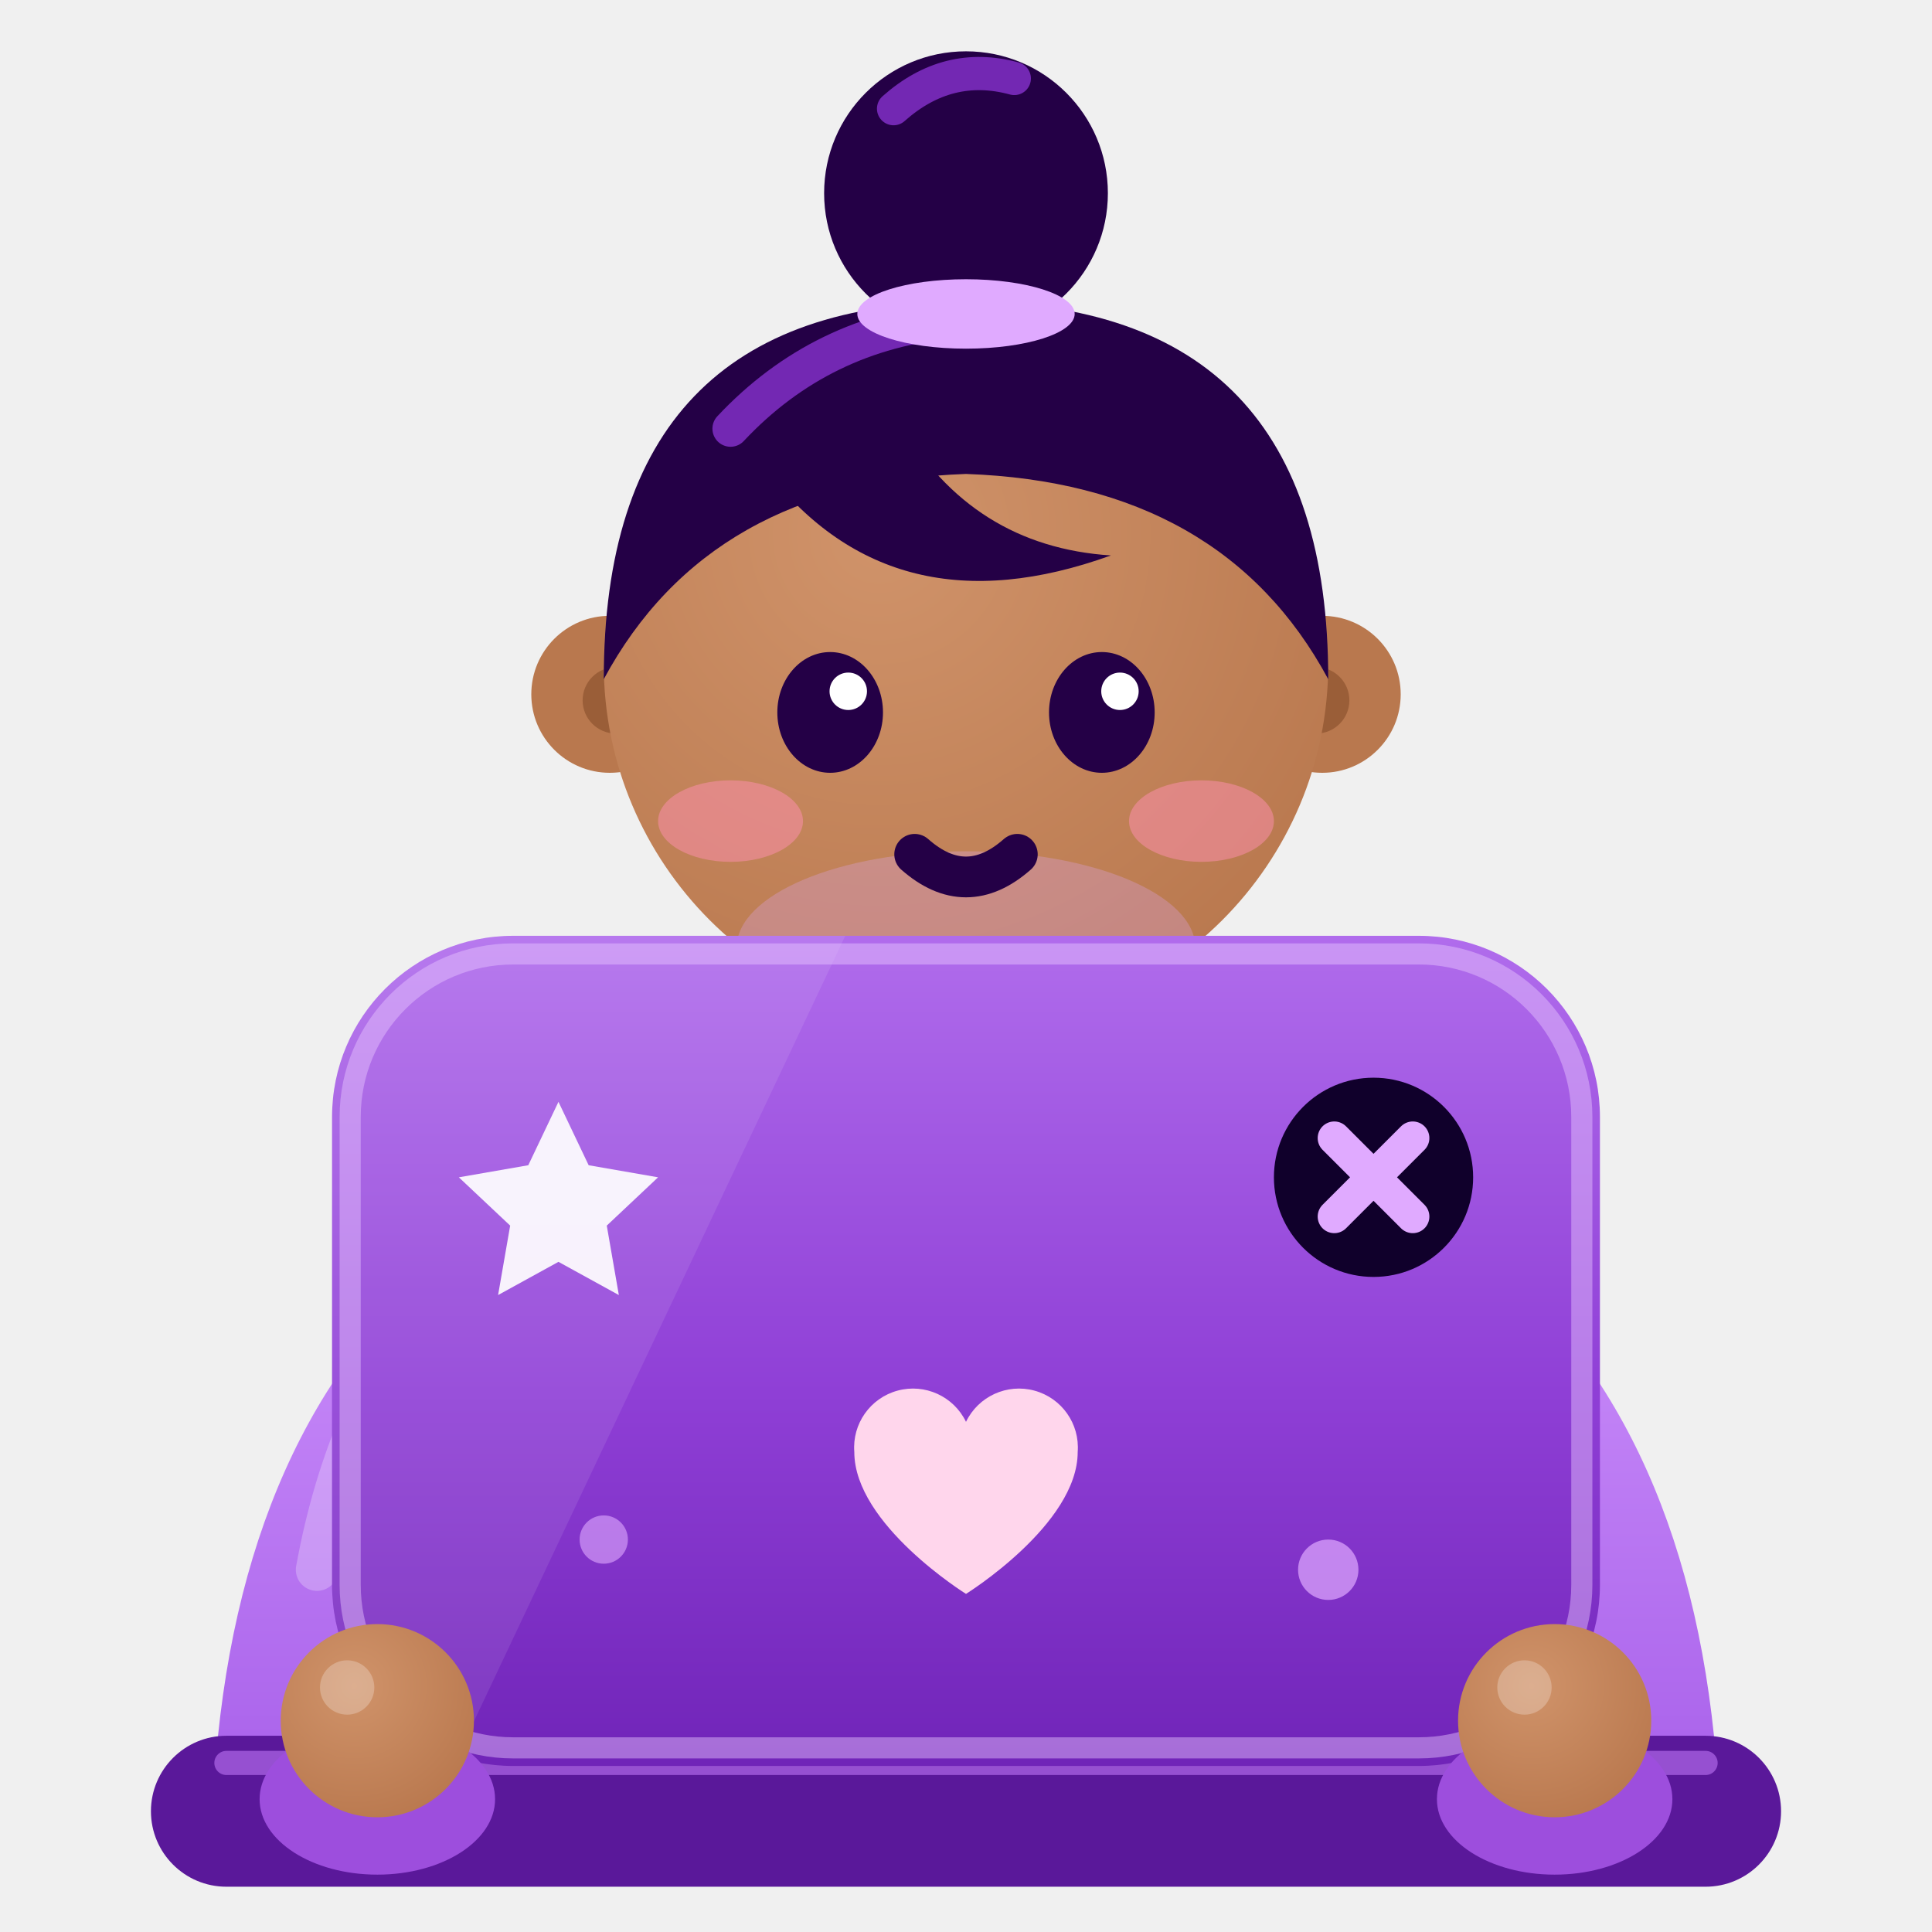
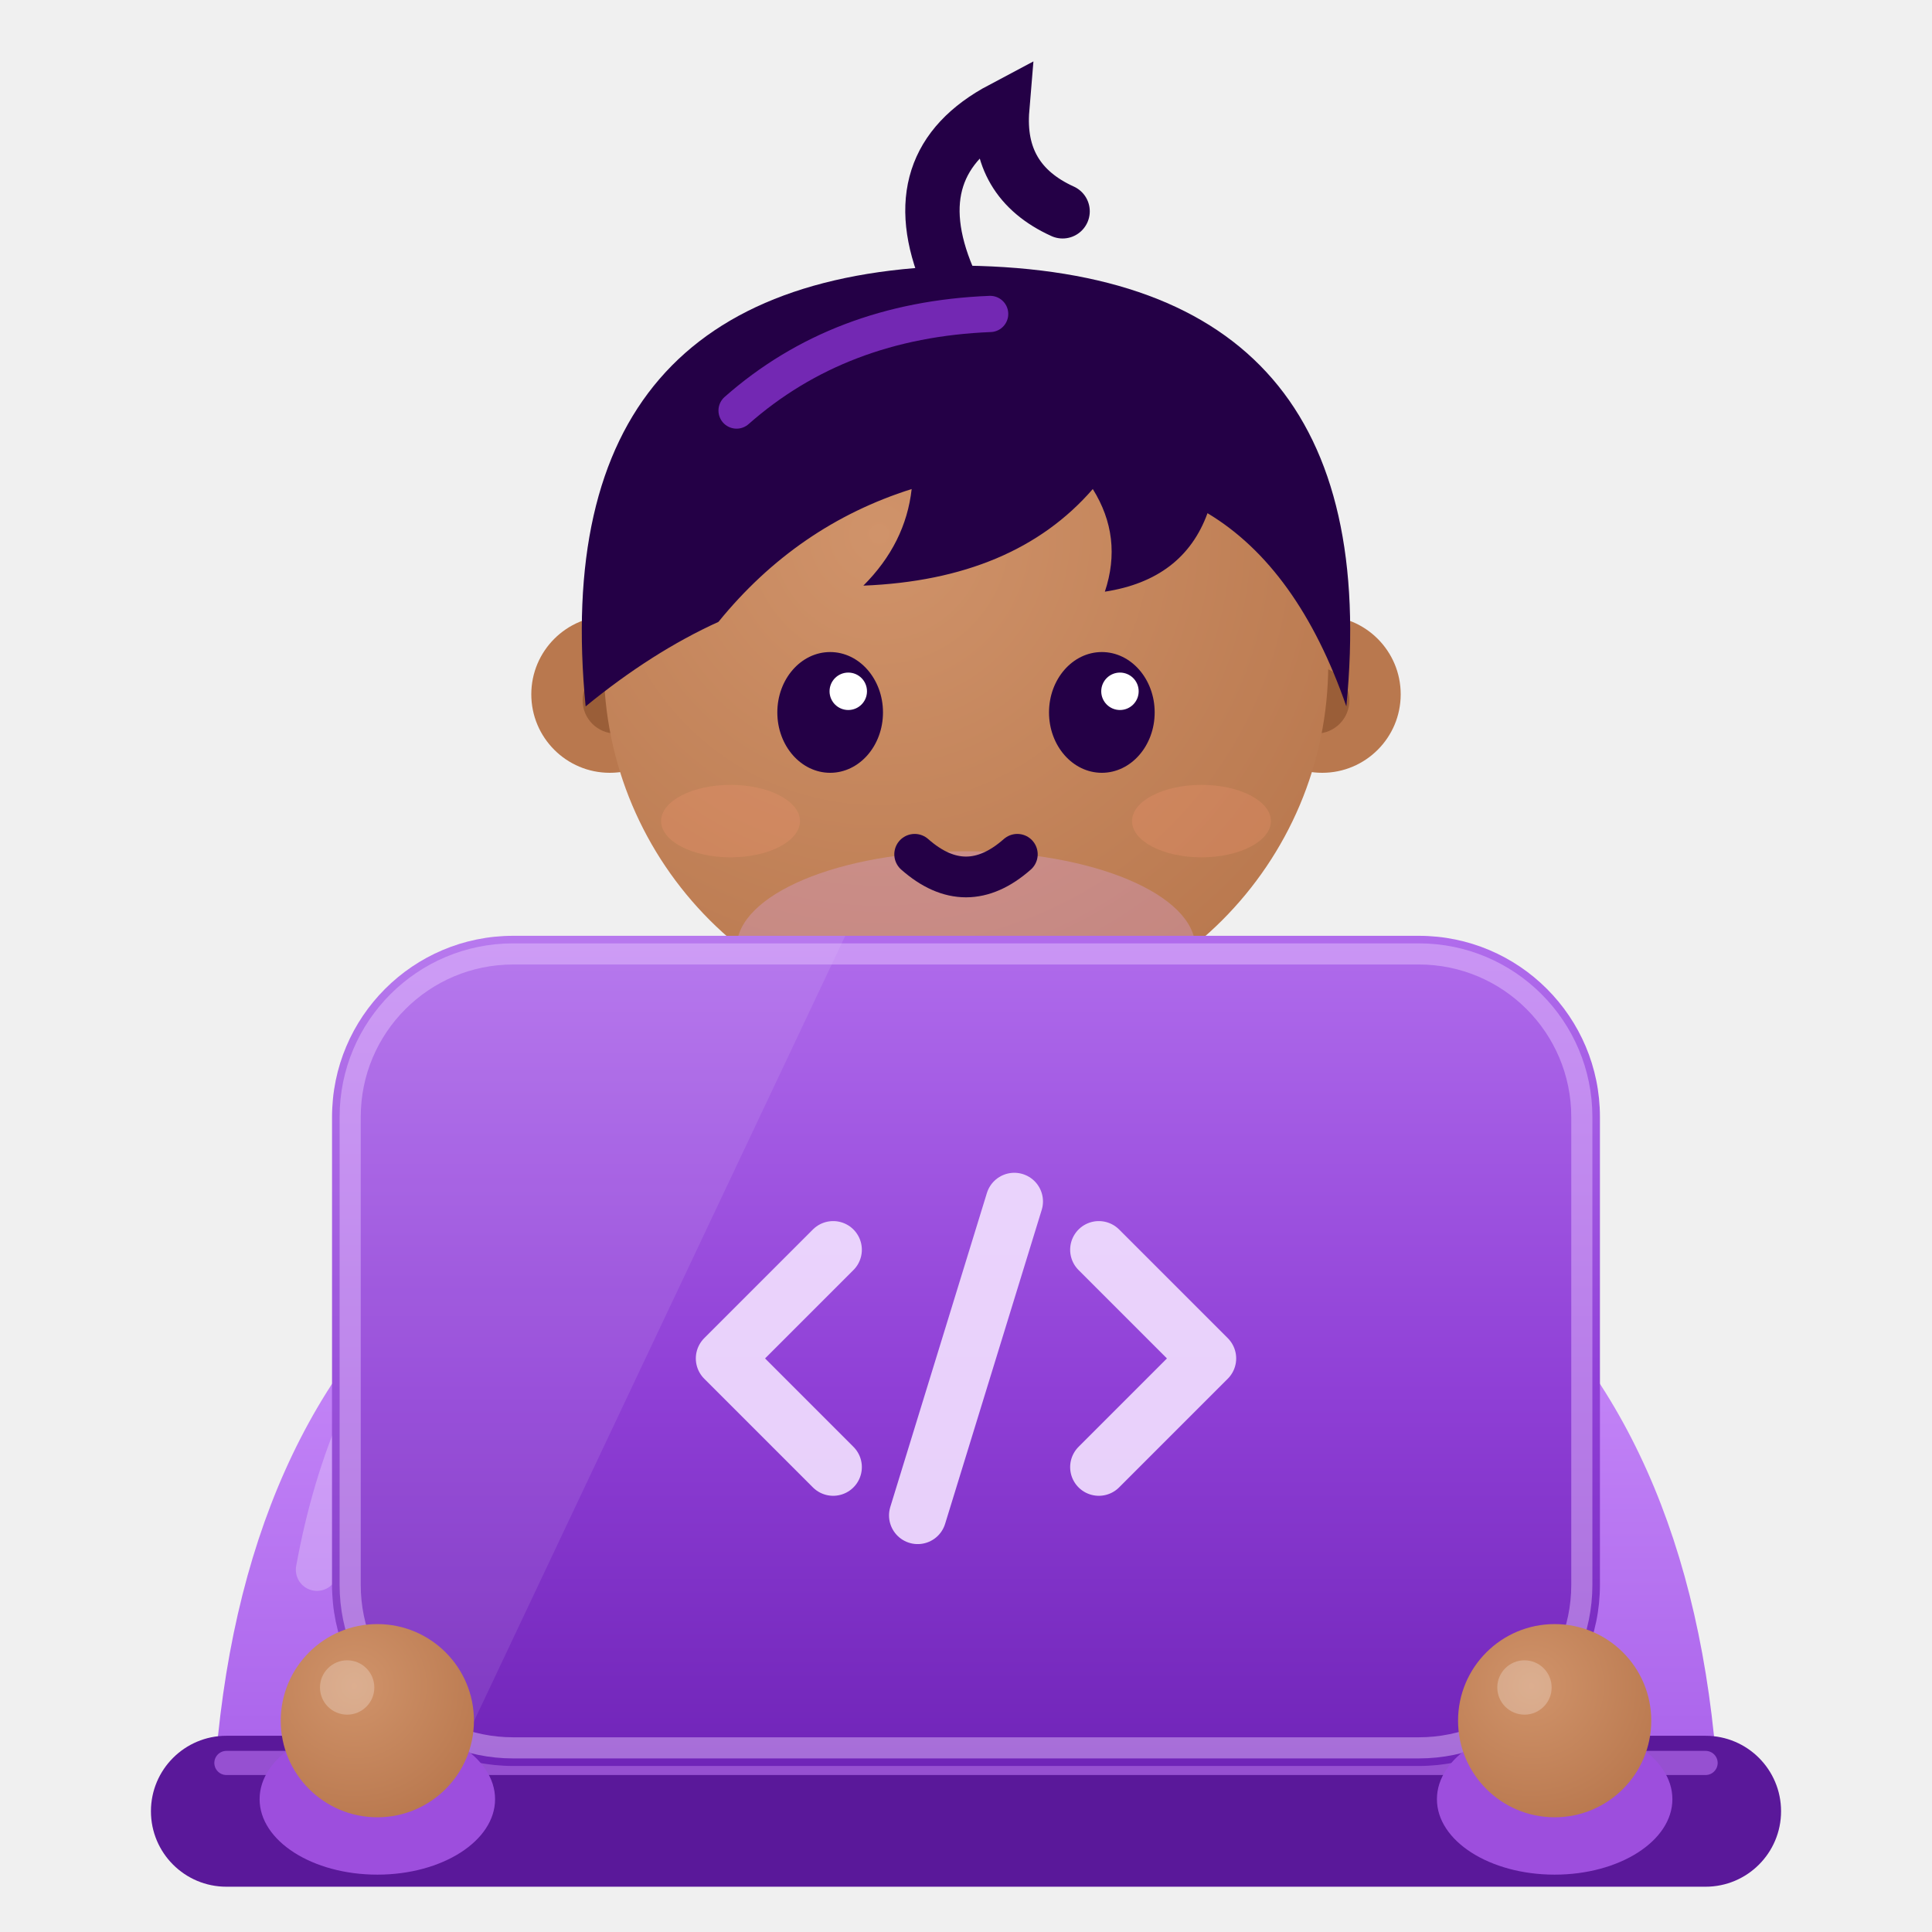
<svg xmlns="http://www.w3.org/2000/svg" viewBox="0 -8 64 64">
  <style>
    /* A few taps on the keys when the logo loads. */
    .hand { animation: tap .22s ease-in-out .3s 8 alternate; }
    .hand.r { animation-delay: .41s; }
    @keyframes tap { to { transform: translateY(-2.2px); } }
    @media (prefers-reduced-motion: reduce) { .hand { animation: none; } }
  </style>
  <defs>
    <linearGradient id="m-lid" x1="0" y1="0" x2="0" y2="1">
      <stop offset="0" stop-color="#b06cec" />
      <stop offset=".55" stop-color="#8f3fd6" />
      <stop offset="1" stop-color="#7024b8" />
    </linearGradient>
    <linearGradient id="m-hood" x1="0" y1="0" x2="0" y2="1">
      <stop offset="0" stop-color="#d49bff" />
      <stop offset="1" stop-color="#a45be8" />
    </linearGradient>
    <radialGradient id="m-skin" cx=".38" cy=".32" r=".75">
      <stop offset="0" stop-color="#d0936a" />
      <stop offset="1" stop-color="#b9784e" />
    </radialGradient>
    <radialGradient id="m-shadow">
      <stop offset="0" stop-color="#3c096c" stop-opacity=".28" />
      <stop offset="1" stop-color="#3c096c" stop-opacity="0" />
    </radialGradient>
    <clipPath id="m-lidclip">
      <rect x="11" y="23" width="42" height="27.5" rx="6" />
    </clipPath>
  </defs>
  <g>
    <path d="M7 54q0-25 25-26 25 1 25 26z" fill="url(#m-hood)" />
    <path d="M10.5 44q2-11 12-14.5" stroke="#fff" stroke-width="1.4" opacity=".25" fill="none" stroke-linecap="round" />
    <g>
      <circle cx="20.2" cy="15" r="2.6" fill="#b9784e" />
      <circle cx="43.8" cy="15" r="2.6" fill="#b9784e" />
      <circle cx="20.4" cy="15.2" r="1.1" fill="#9a5e38" />
      <circle cx="43.6" cy="15.2" r="1.1" fill="#9a5e38" />
      <circle cx="32" cy="14" r="12" fill="url(#m-skin)" />
      <ellipse cx="32" cy="23.4" rx="7.6" ry="3.2" fill="#e0aaff" opacity=".28" />
-       <circle cx="32" cy="-1.6" r="4.7" fill="#240046" />
-       <path d="M29.6-4.4q1.8-1.6 4-1" stroke="#7b2cbf" stroke-width="1.1" fill="none" stroke-linecap="round" opacity=".9" />
-       <path d="M20 14.5q0-12.5 12-12.5t12 12.5q-3.5-6.5-12-6.8-8.5.3-12 6.8z" fill="#240046" />
-       <path d="M25.4 7.6q4.2 5.4 11.4 2.8-4.6-.3-7-4.4z" fill="#240046" />
-       <path d="M24.2 6.2q3-3.2 7.4-3.6" stroke="#7b2cbf" stroke-width="1.2" fill="none" stroke-linecap="round" opacity=".9" />
-       <ellipse cx="32" cy="2.4" rx="3.6" ry="1.15" fill="#e0aaff" />
-       <ellipse cx="24.2" cy="19.2" rx="2.4" ry="1.35" fill="#ff8fb1" opacity=".5" />
-       <ellipse cx="39.8" cy="19.2" rx="2.4" ry="1.35" fill="#ff8fb1" opacity=".5" />
+       <path d="M19.4 15.4q-1.4-14.4 12.6-14.6 14 .2 12.6 14.6-1.6-4.6-4.6-6.4-.8 2.2-3.4 2.6.6-1.8-.4-3.4-2.6 3-7.6 3.2 1.4-1.4 1.6-3.2-3.8 1.2-6.4 4.4-2.2 1-4.4 2.8z" fill="#240046" />
+       <path d="M31.4 1.2q-1.6-3.8 1.8-5.6-.2 2.4 2 3.4" stroke="#240046" stroke-width="1.8" fill="none" stroke-linecap="round" />
+       <path d="M24.4 5.6q3.4-3 8.4-3.2" stroke="#7b2cbf" stroke-width="1.2" fill="none" stroke-linecap="round" opacity=".9" />
+       <ellipse cx="24.2" cy="19.2" rx="2.3" ry="1.2" fill="#f2946e" opacity=".28" />
+       <ellipse cx="39.8" cy="19.2" rx="2.3" ry="1.2" fill="#f2946e" opacity=".28" />
      <g>
        <ellipse cx="27.5" cy="15.6" rx="1.75" ry="2" fill="#240046" />
        <ellipse cx="36.5" cy="15.6" rx="1.75" ry="2" fill="#240046" />
        <circle cx="28.1" cy="14.9" r=".62" fill="#fff" />
        <circle cx="37.1" cy="14.9" r=".62" fill="#fff" />
      </g>
      <path d="M30.3 20.3q1.7 1.5 3.4 0" stroke="#240046" stroke-width="1.35" fill="none" stroke-linecap="round" />
    </g>
  </g>
  <g>
    <rect x="5" y="49.5" width="54" height="5" rx="2.5" fill="#5a189a" />
    <path d="M7.5 50.4h49" stroke="#c77dff" stroke-width=".8" opacity=".55" stroke-linecap="round" />
    <g>
      <rect x="11" y="23" width="42" height="27.5" rx="6" fill="url(#m-lid)" />
      <g clip-path="url(#m-lidclip)">
        <path d="M11 23h17L15 50.5h-4z" fill="#fff" opacity=".09" />
      </g>
      <rect x="11.6" y="23.6" width="40.8" height="26.3" rx="5.4" fill="none" stroke="#e9c8ff" stroke-width=".7" opacity=".45" />
-       <path d="M32 44.8s-3.7-2.3-3.7-4.7a1.95 1.95 0 0 1 3.7-1 1.95 1.95 0 0 1 3.7 1c0 2.4-3.7 4.7-3.7 4.7z" fill="#ffd6ec" />
-       <path d="M18.5 28.5l1 2.1 2.3.4-1.7 1.6.4 2.3-2-1.1-2 1.1.4-2.3-1.7-1.6 2.3-.4z" fill="#fff" opacity=".92" />
-       <g transform="translate(45.5 31)">
-         <circle r="3.3" fill="#10002b" />
-         <path d="M-1.3-1.3l2.6 2.6m0-2.6-2.6 2.6" stroke="#e0aaff" stroke-width="1.1" stroke-linecap="round" />
-       </g>
-       <circle cx="44" cy="44" r="1" fill="#e0aaff" opacity=".7" />
-       <circle cx="20" cy="43" r=".8" fill="#e0aaff" opacity=".6" />
+       <path d="M27.6 33.4l-3.6 3.6 3.6 3.6M36.4 33.4l3.6 3.6-3.6 3.6M33.6 31.8l-3.2 10.4" stroke="#f3e1ff" stroke-width="1.9" fill="none" stroke-linecap="round" stroke-linejoin="round" opacity=".9" />
    </g>
  </g>
  <g>
    <g class="hand l">
      <ellipse cx="12.5" cy="51.6" rx="3.9" ry="2.5" fill="#9d4edd" />
      <circle cx="12.5" cy="49" r="3.2" fill="url(#m-skin)" />
      <circle cx="11.5" cy="47.9" r=".9" fill="#fff" opacity=".25" />
    </g>
    <g class="hand r">
      <ellipse cx="51.5" cy="51.6" rx="3.9" ry="2.5" fill="#9d4edd" />
      <circle cx="51.5" cy="49" r="3.2" fill="url(#m-skin)" />
      <circle cx="50.5" cy="47.9" r=".9" fill="#fff" opacity=".25" />
    </g>
  </g>
</svg>
